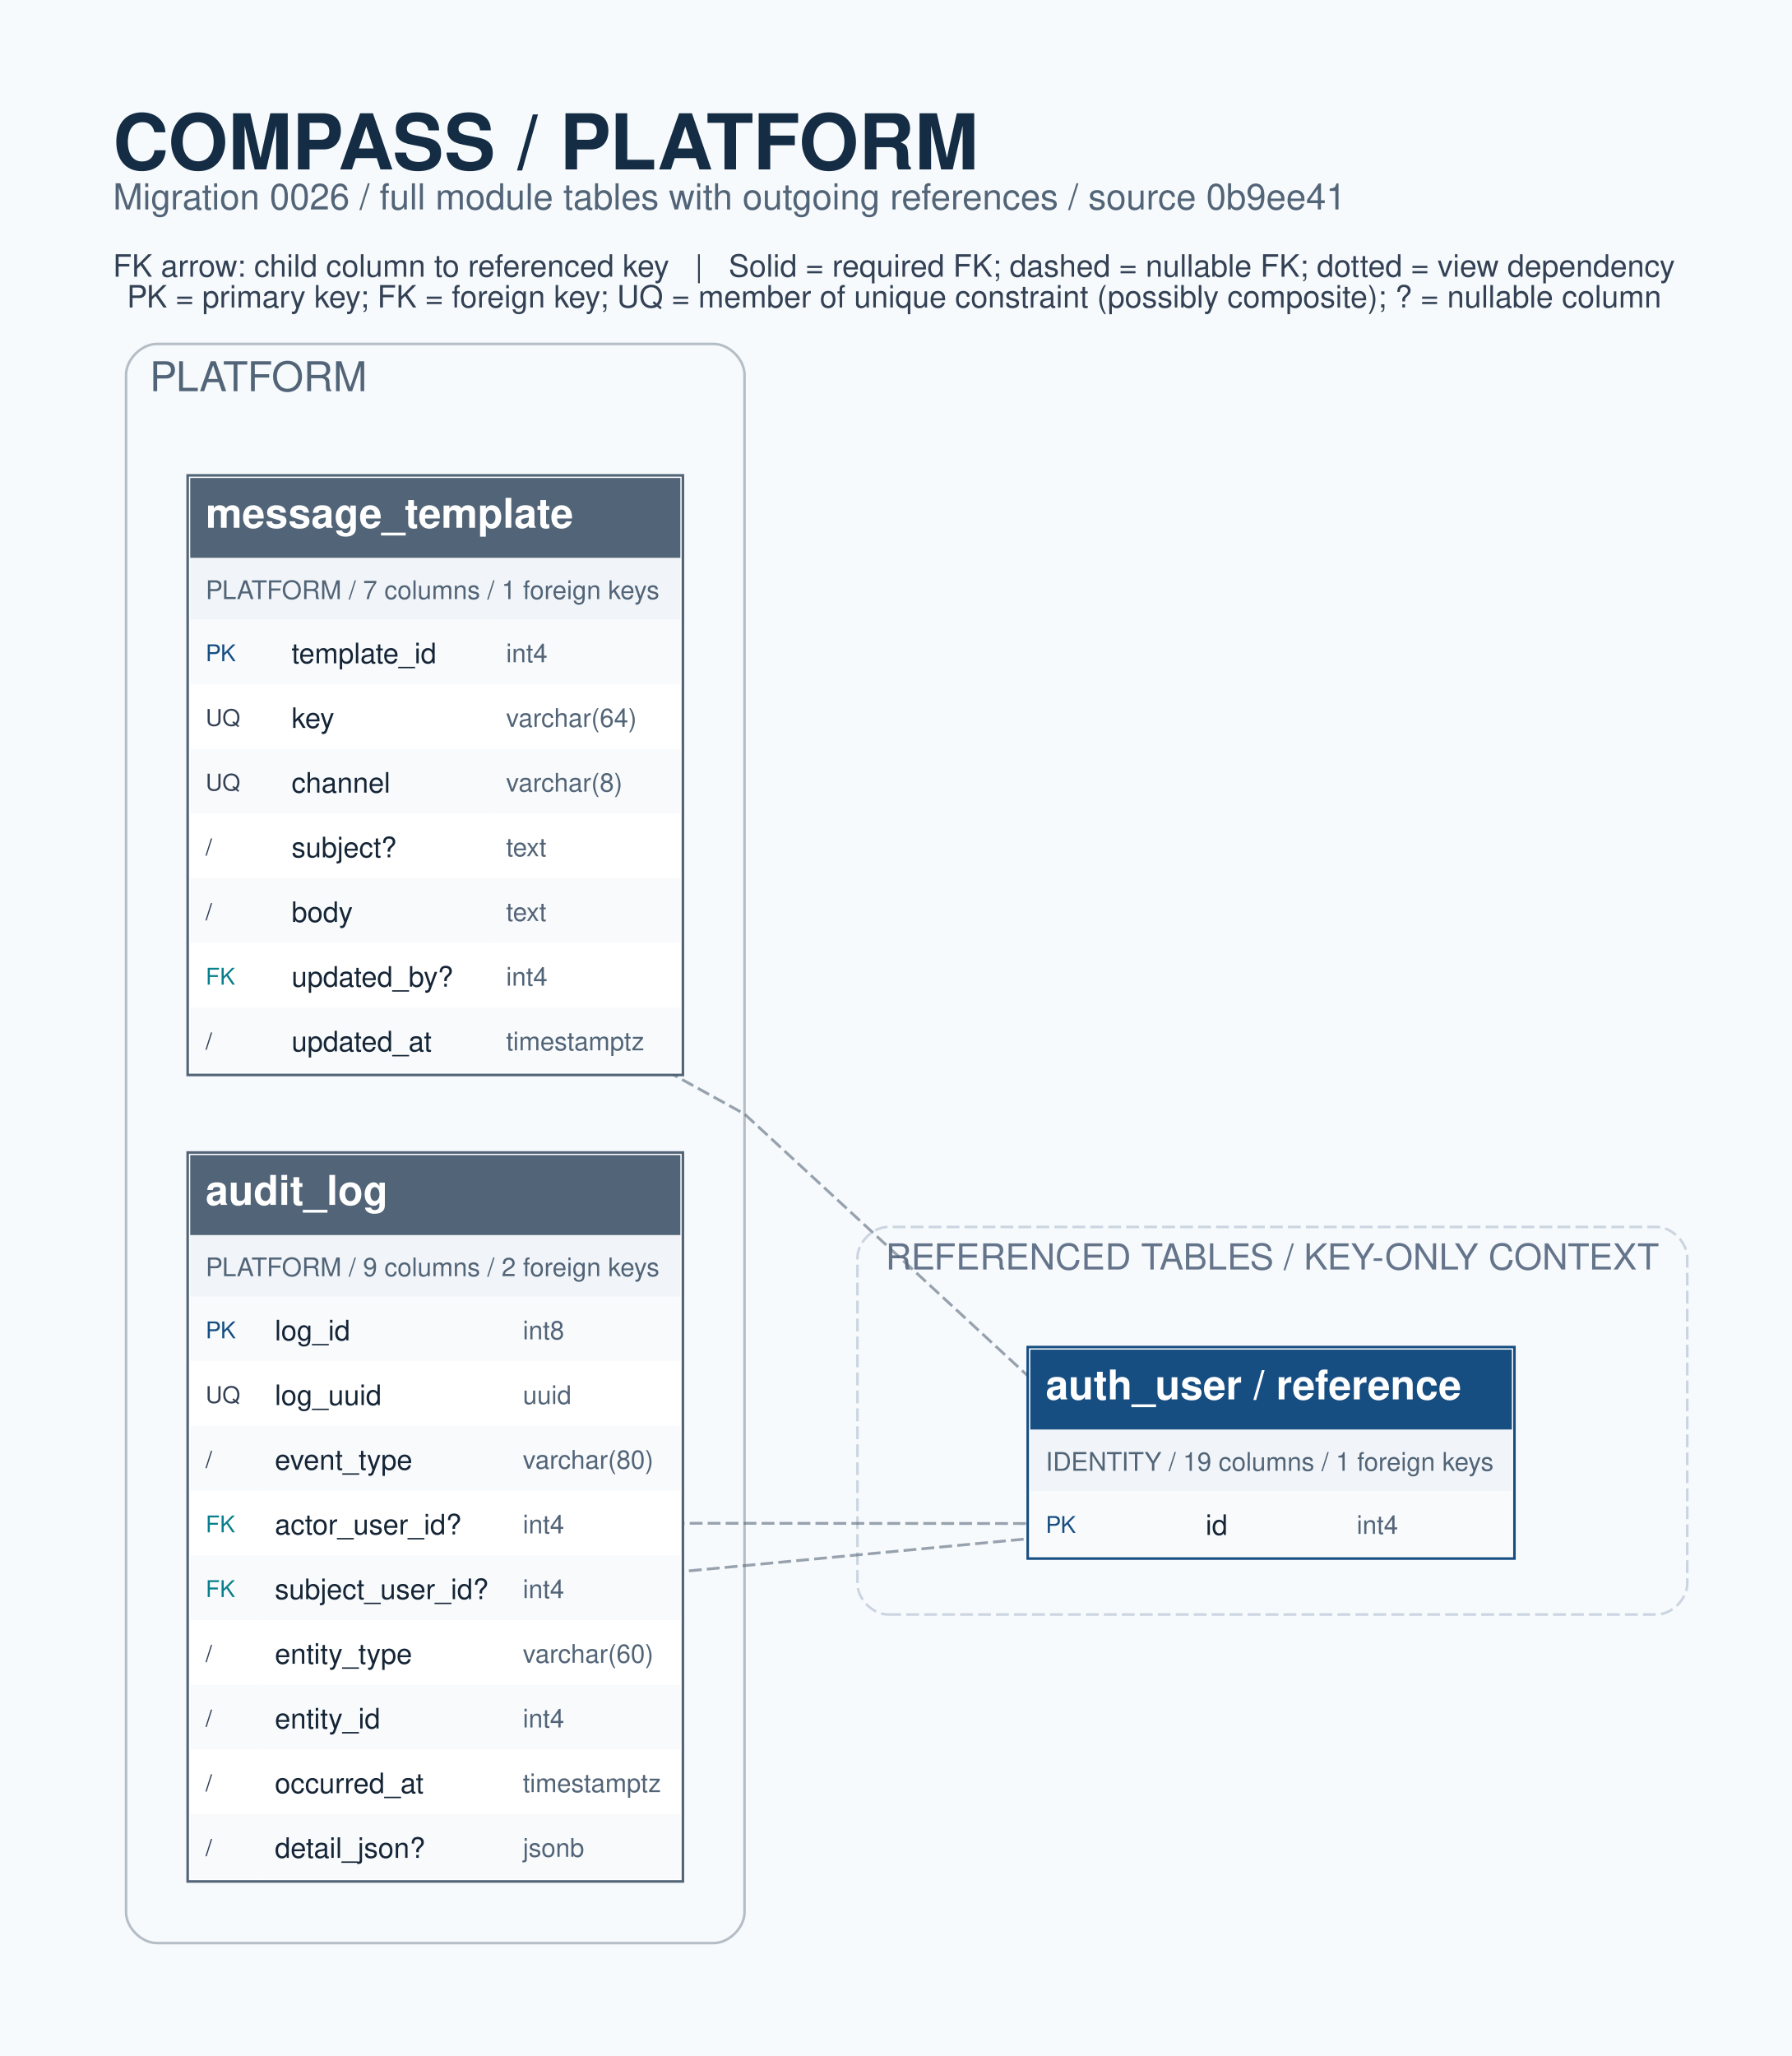
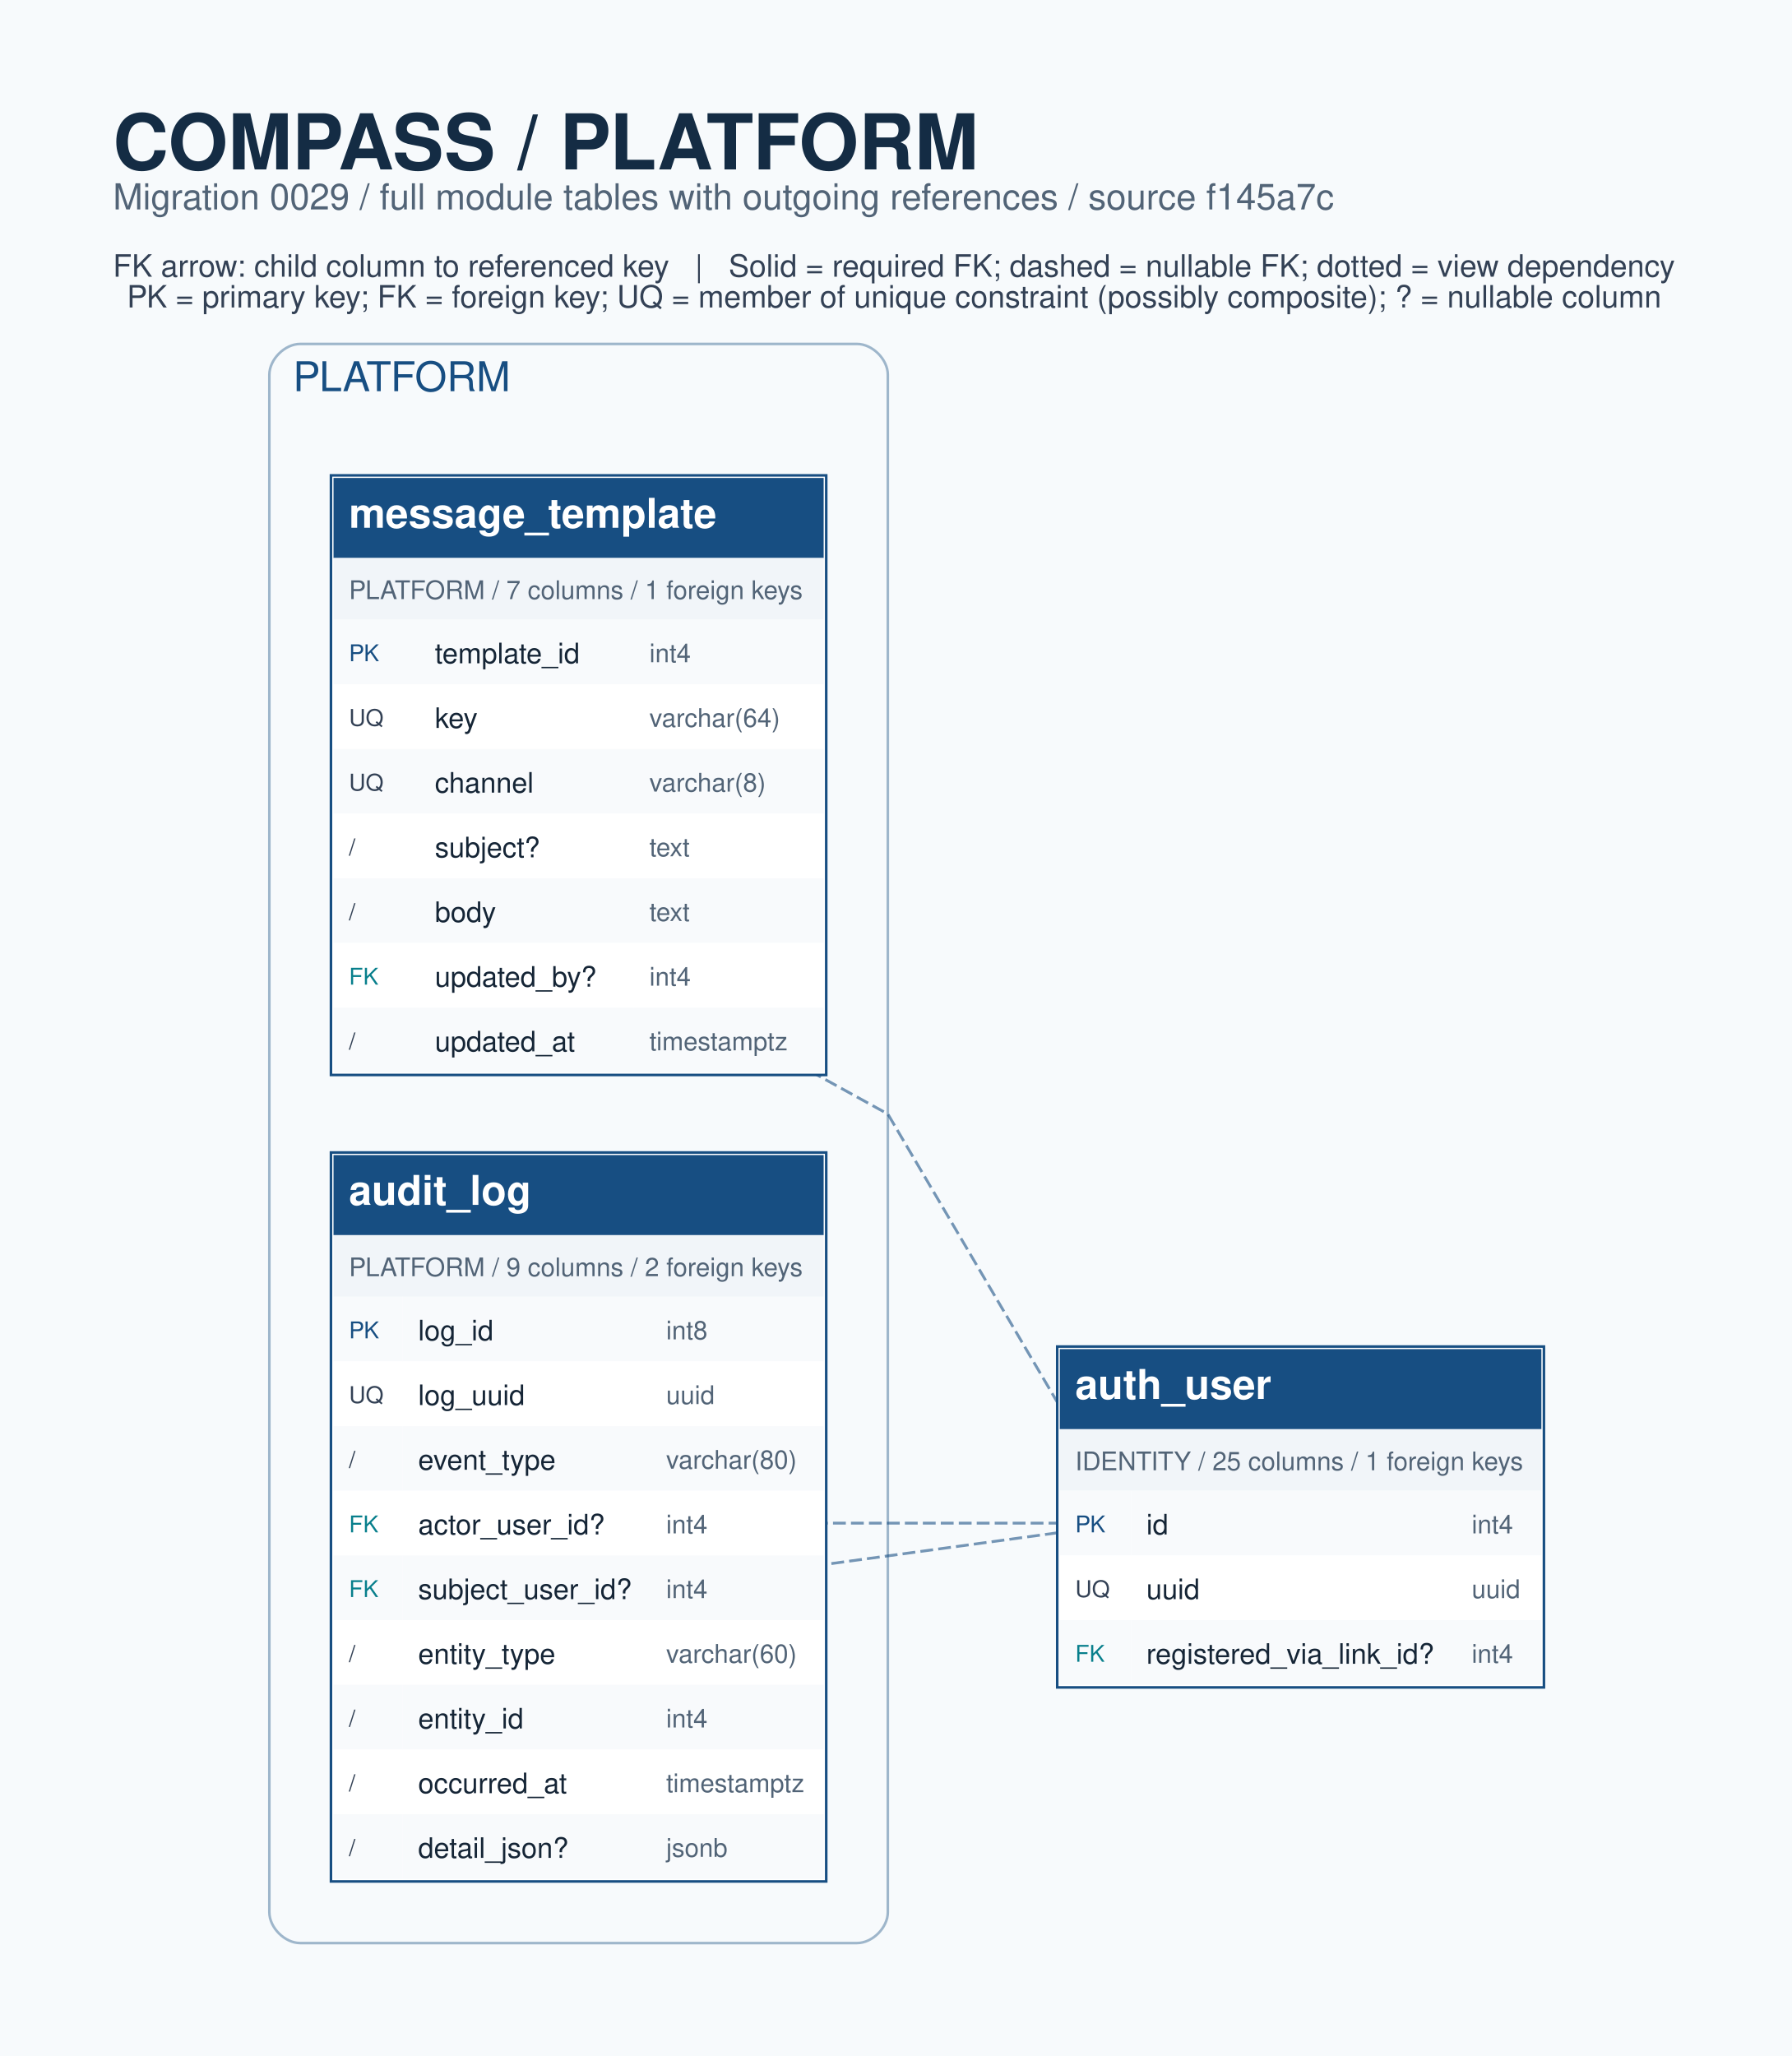
<svg xmlns="http://www.w3.org/2000/svg" xmlns:xlink="http://www.w3.org/1999/xlink" width="698pt" height="801pt" viewBox="0.00 0.00 698.00 801.00">
  <g id="graph0" class="graph" transform="scale(1 1) rotate(0) translate(36 765)">
    <polygon fill="#f7fafc" stroke="none" points="-36,36 -36,-765 662.45,-765 662.45,36 -36,36" />
    <text xml:space="preserve" text-anchor="start" x="8" y="-699" font-family="Helvetica,sans-Serif" font-weight="bold" font-size="30.00" fill="#142c44">COMPASS / PLATFORM</text>
-     <text xml:space="preserve" text-anchor="start" x="8" y="-683.4" font-family="Helvetica,sans-Serif" font-size="14.00" fill="#526477">Migration 0026 / full module tables with outgoing references / source 0b9ee41</text>
+     <text xml:space="preserve" text-anchor="start" x="8" y="-683.4" font-family="Helvetica,sans-Serif" font-size="14.00" fill="#526477">Migration 0029 / full module tables with outgoing references / source f145a7c</text>
    <text xml:space="preserve" text-anchor="start" x="8" y="-657.2" font-family="Helvetica,sans-Serif" font-size="12.00" fill="#334155">FK arrow: child column to referenced key   |   Solid = required FK; dashed = nullable FK; dotted = view dependency</text>
    <text xml:space="preserve" text-anchor="start" x="13.43" y="-645.2" font-family="Helvetica,sans-Serif" font-size="12.00" fill="#334155">PK = primary key; FK = foreign key; UQ = member of unique constraint (possibly composite); ? = nullable column</text>
    <g id="clust1" class="cluster">
-       <path fill="#f7fafc" stroke="#526477" stroke-opacity="0.396" d="M25.11,-8C25.11,-8 242.06,-8 242.06,-8 248.06,-8 254.06,-14 254.06,-20 254.06,-20 254.06,-619 254.06,-619 254.06,-625 248.06,-631 242.06,-631 242.06,-631 25.11,-631 25.11,-631 19.11,-631 13.11,-625 13.11,-619 13.11,-619 13.11,-20 13.11,-20 13.11,-14 19.11,-8 25.11,-8" />
-       <text xml:space="preserve" text-anchor="middle" x="64.67" y="-612.6" font-family="Helvetica,sans-Serif" font-size="16.00" fill="#526477">PLATFORM</text>
-     </g>
-     <g id="clust2" class="cluster">
-       <path fill="#f7fafc" stroke="#cbd5e1" stroke-dasharray="5,2" d="M310.06,-136C310.06,-136 609.34,-136 609.34,-136 615.34,-136 621.34,-142 621.34,-148 621.34,-148 621.34,-275 621.34,-275 621.34,-281 615.34,-287 609.34,-287 609.34,-287 310.06,-287 310.06,-287 304.06,-287 298.06,-281 298.06,-275 298.06,-275 298.06,-148 298.06,-148 298.06,-142 304.06,-136 310.06,-136" />
-       <text xml:space="preserve" text-anchor="middle" x="459.7" y="-270.4" font-family="Helvetica,sans-Serif" font-size="14.00" fill="#64748b">REFERENCED TABLES / KEY-ONLY CONTEXT</text>
+       <path fill="#f7fafc" stroke="#174e82" stroke-opacity="0.396" d="M80.94,-8C80.94,-8 297.89,-8 297.89,-8 303.89,-8 309.89,-14 309.89,-20 309.89,-20 309.89,-619 309.89,-619 309.89,-625 303.89,-631 297.89,-631 297.89,-631 80.94,-631 80.94,-631 74.94,-631 68.94,-625 68.94,-619 68.94,-619 68.94,-20 68.94,-20 68.94,-14 74.94,-8 80.94,-8" />
+       <text xml:space="preserve" text-anchor="middle" x="120.5" y="-612.6" font-family="Helvetica,sans-Serif" font-size="16.00" fill="#174e82">PLATFORM</text>
    </g>
    <g id="FK003" class="edge">
      <g id="a_FK003">
        <a xlink:title="FK003 / audit_log_actor_user_id_fkey / audit_log(actor_user_id) to auth_user(id) / FOREIGN KEY (actor_user_id) REFERENCES auth_user(id)">
-           <path fill="none" stroke="#526477" stroke-width="1.1" stroke-dasharray="5,2" stroke-opacity="0.584" d="M162.7,-171.6C162.7,-171.6 374.88,-171.44 418.81,-171.41" />
-           <polygon fill="#526477" fill-opacity="0.584" stroke="#526477" stroke-width="1.1" stroke-opacity="0.584" points="418.54,-173.68 425.04,-171.4 418.54,-169.13 418.54,-173.68" />
+           <path fill="none" stroke="#174e82" stroke-width="1.1" stroke-dasharray="5,2" stroke-opacity="0.584" d="M218.53,-171.6C218.53,-171.6 360.24,-171.6 395.67,-171.6" />
+           <polygon fill="#174e82" fill-opacity="0.584" stroke="#174e82" stroke-width="1.1" stroke-opacity="0.584" points="395.46,-173.88 401.96,-171.6 395.46,-169.33 395.46,-173.88" />
        </a>
      </g>
    </g>
    <g id="FK004" class="edge">
      <g id="a_FK004">
        <a xlink:title="FK004 / audit_log_subject_user_id_fkey / audit_log(subject_user_id) to auth_user(id) / FOREIGN KEY (subject_user_id) REFERENCES auth_user(id)">
-           <path fill="none" stroke="#526477" stroke-width="1.1" stroke-dasharray="5,2" stroke-opacity="0.584" d="M162.7,-146.4C162.7,-146.4 374.88,-166.49 418.81,-170.65" />
-           <polygon fill="#526477" fill-opacity="0.584" stroke="#526477" stroke-width="1.1" stroke-opacity="0.584" points="418.36,-172.9 425.05,-171.24 418.79,-168.37 418.36,-172.9" />
+           <path fill="none" stroke="#174e82" stroke-width="1.1" stroke-dasharray="5,2" stroke-opacity="0.584" d="M218.53,-146.4C218.53,-146.4 360.24,-165.69 395.67,-170.52" />
+           <polygon fill="#174e82" fill-opacity="0.584" stroke="#174e82" stroke-width="1.1" stroke-opacity="0.584" points="395.23,-172.75 401.98,-171.38 395.84,-168.24 395.23,-172.75" />
        </a>
      </g>
    </g>
-     <g id="FK039" class="edge">
-       <g id="a_FK039">
-         <a xlink:title="FK039 / message_template_updated_by_fkey / message_template(updated_by) to auth_user(id) / FOREIGN KEY (updated_by) REFERENCES auth_user(id)">
-           <path fill="none" stroke="#526477" stroke-width="1.1" stroke-dasharray="5,2" stroke-opacity="0.584" d="M156.18,-385C156.18,-385 254.06,-331 254.06,-331 254.06,-331 391.01,-204.4 420.96,-176.71" />
-           <polygon fill="#526477" fill-opacity="0.584" stroke="#526477" stroke-width="1.1" stroke-opacity="0.584" points="422.26,-178.61 425.48,-172.53 419.17,-175.27 422.26,-178.61" />
+     <g id="FK040" class="edge">
+       <g id="a_FK040">
+         <a xlink:title="FK040 / message_template_updated_by_fkey / message_template(updated_by) to auth_user(id) / FOREIGN KEY (updated_by) REFERENCES auth_user(id)">
+           <path fill="none" stroke="#174e82" stroke-width="1.1" stroke-dasharray="5,2" stroke-opacity="0.584" d="M212.01,-385C212.01,-385 309.89,-331 309.89,-331 309.89,-331 381.66,-208.96 399.6,-178.45" />
+           <polygon fill="#174e82" fill-opacity="0.584" stroke="#174e82" stroke-width="1.1" stroke-opacity="0.584" points="401.45,-179.79 402.78,-173.04 397.53,-177.49 401.45,-179.79" />
        </a>
      </g>
    </g>
    <g id="table_audit_log" class="node">
      <g id="a_table_audit_log">
        <a xlink:href="../table_reference.md#audit-log" xlink:title="audit_log">
-           <polygon fill="#ffffff" stroke="none" points="37.11,-32 37.11,-316 230.06,-316 230.06,-32 37.11,-32" />
-           <polygon fill="none" stroke="#526477" points="37.11,-32 37.11,-316 230.06,-316 230.06,-32 37.11,-32" />
-           <polygon fill="#526477" stroke="none" points="38.11,-283.8 38.11,-315 229.06,-315 229.06,-283.8 38.11,-283.8" />
-           <text xml:space="preserve" text-anchor="start" x="44.11" y="-295.6" font-family="Helvetica,sans-Serif" font-weight="bold" font-size="16.00" fill="white">audit_log</text>
-           <polygon fill="#f1f5f9" stroke="none" points="38.11,-259.8 38.11,-283.8 229.06,-283.8 229.06,-259.8 38.11,-259.8" />
-           <text xml:space="preserve" text-anchor="start" x="44.11" y="-267.8" font-family="Helvetica,sans-Serif" font-size="10.00" fill="#526477">PLATFORM / 9 columns / 2 foreign keys</text>
-           <polygon fill="#f8fafc" stroke="none" points="38.11,-234.6 38.11,-259.8 65.07,-259.8 65.07,-234.6 38.11,-234.6" />
-           <text xml:space="preserve" text-anchor="start" x="44.11" y="-243.6" font-family="Helvetica,sans-Serif" font-size="9.00" fill="#174e82">PK</text>
-           <polygon fill="#f8fafc" stroke="none" points="65.07,-234.6 65.07,-259.8 161.7,-259.8 161.7,-234.6 65.07,-234.6" />
-           <text xml:space="preserve" text-anchor="start" x="71.07" y="-242.8" font-family="Helvetica,sans-Serif" font-size="11.00" fill="#152536">log_id</text>
-           <polygon fill="#f8fafc" stroke="none" points="161.7,-234.6 161.7,-259.8 229.06,-259.8 229.06,-234.6 161.7,-234.6" />
-           <text xml:space="preserve" text-anchor="start" x="167.7" y="-243.2" font-family="Helvetica,sans-Serif" font-size="10.00" fill="#526477">int8</text>
-           <polygon fill="#ffffff" stroke="none" points="38.11,-209.4 38.11,-234.6 65.07,-234.6 65.07,-209.4 38.11,-209.4" />
-           <text xml:space="preserve" text-anchor="start" x="44.11" y="-218.4" font-family="Helvetica,sans-Serif" font-size="9.00" fill="#334155">UQ</text>
-           <polygon fill="#ffffff" stroke="none" points="65.07,-209.4 65.07,-234.6 161.7,-234.6 161.7,-209.4 65.07,-209.4" />
-           <text xml:space="preserve" text-anchor="start" x="71.07" y="-217.6" font-family="Helvetica,sans-Serif" font-size="11.00" fill="#152536">log_uuid</text>
-           <polygon fill="#ffffff" stroke="none" points="161.7,-209.4 161.7,-234.6 229.06,-234.6 229.06,-209.4 161.7,-209.4" />
-           <text xml:space="preserve" text-anchor="start" x="167.7" y="-218" font-family="Helvetica,sans-Serif" font-size="10.00" fill="#526477">uuid</text>
-           <polygon fill="#f8fafc" stroke="none" points="38.11,-184.2 38.11,-209.4 65.07,-209.4 65.07,-184.2 38.11,-184.2" />
-           <text xml:space="preserve" text-anchor="start" x="44.11" y="-193.2" font-family="Helvetica,sans-Serif" font-size="9.00" fill="#334155">/</text>
-           <polygon fill="#f8fafc" stroke="none" points="65.07,-184.2 65.07,-209.4 161.7,-209.4 161.7,-184.2 65.07,-184.2" />
-           <text xml:space="preserve" text-anchor="start" x="71.07" y="-192.4" font-family="Helvetica,sans-Serif" font-size="11.00" fill="#152536">event_type</text>
-           <polygon fill="#f8fafc" stroke="none" points="161.7,-184.2 161.7,-209.4 229.06,-209.4 229.06,-184.2 161.7,-184.2" />
-           <text xml:space="preserve" text-anchor="start" x="167.7" y="-192.8" font-family="Helvetica,sans-Serif" font-size="10.00" fill="#526477">varchar(80)</text>
-           <polygon fill="#ffffff" stroke="none" points="38.11,-159 38.11,-184.2 65.07,-184.2 65.07,-159 38.11,-159" />
-           <text xml:space="preserve" text-anchor="start" x="44.11" y="-168" font-family="Helvetica,sans-Serif" font-size="9.00" fill="#087f8c">FK</text>
-           <polygon fill="#ffffff" stroke="none" points="65.07,-159 65.07,-184.2 161.7,-184.2 161.7,-159 65.07,-159" />
-           <text xml:space="preserve" text-anchor="start" x="71.07" y="-167.2" font-family="Helvetica,sans-Serif" font-size="11.00" fill="#152536">actor_user_id?</text>
-           <polygon fill="#ffffff" stroke="none" points="161.7,-159 161.7,-184.2 229.06,-184.2 229.06,-159 161.7,-159" />
-           <text xml:space="preserve" text-anchor="start" x="167.7" y="-167.6" font-family="Helvetica,sans-Serif" font-size="10.00" fill="#526477">int4</text>
-           <polygon fill="#f8fafc" stroke="none" points="38.11,-133.8 38.11,-159 65.07,-159 65.07,-133.8 38.11,-133.8" />
-           <text xml:space="preserve" text-anchor="start" x="44.11" y="-142.8" font-family="Helvetica,sans-Serif" font-size="9.00" fill="#087f8c">FK</text>
-           <polygon fill="#f8fafc" stroke="none" points="65.07,-133.8 65.07,-159 161.7,-159 161.7,-133.8 65.07,-133.8" />
-           <text xml:space="preserve" text-anchor="start" x="71.07" y="-142" font-family="Helvetica,sans-Serif" font-size="11.00" fill="#152536">subject_user_id?</text>
-           <polygon fill="#f8fafc" stroke="none" points="161.7,-133.8 161.7,-159 229.06,-159 229.06,-133.8 161.7,-133.8" />
-           <text xml:space="preserve" text-anchor="start" x="167.7" y="-142.4" font-family="Helvetica,sans-Serif" font-size="10.00" fill="#526477">int4</text>
-           <polygon fill="#ffffff" stroke="none" points="38.11,-108.6 38.11,-133.8 65.07,-133.8 65.07,-108.6 38.11,-108.6" />
-           <text xml:space="preserve" text-anchor="start" x="44.11" y="-117.6" font-family="Helvetica,sans-Serif" font-size="9.00" fill="#334155">/</text>
-           <polygon fill="#ffffff" stroke="none" points="65.07,-108.6 65.07,-133.8 161.7,-133.8 161.7,-108.6 65.07,-108.6" />
-           <text xml:space="preserve" text-anchor="start" x="71.07" y="-116.8" font-family="Helvetica,sans-Serif" font-size="11.00" fill="#152536">entity_type</text>
-           <polygon fill="#ffffff" stroke="none" points="161.7,-108.6 161.7,-133.8 229.06,-133.8 229.06,-108.6 161.7,-108.6" />
-           <text xml:space="preserve" text-anchor="start" x="167.7" y="-117.2" font-family="Helvetica,sans-Serif" font-size="10.00" fill="#526477">varchar(60)</text>
-           <polygon fill="#f8fafc" stroke="none" points="38.11,-83.4 38.11,-108.6 65.07,-108.6 65.07,-83.4 38.11,-83.4" />
-           <text xml:space="preserve" text-anchor="start" x="44.11" y="-92.4" font-family="Helvetica,sans-Serif" font-size="9.00" fill="#334155">/</text>
-           <polygon fill="#f8fafc" stroke="none" points="65.07,-83.4 65.07,-108.6 161.7,-108.6 161.7,-83.4 65.07,-83.4" />
-           <text xml:space="preserve" text-anchor="start" x="71.07" y="-91.6" font-family="Helvetica,sans-Serif" font-size="11.00" fill="#152536">entity_id</text>
-           <polygon fill="#f8fafc" stroke="none" points="161.7,-83.4 161.7,-108.6 229.06,-108.6 229.06,-83.4 161.7,-83.4" />
-           <text xml:space="preserve" text-anchor="start" x="167.7" y="-92" font-family="Helvetica,sans-Serif" font-size="10.00" fill="#526477">int4</text>
-           <polygon fill="#ffffff" stroke="none" points="38.11,-58.2 38.11,-83.4 65.07,-83.4 65.07,-58.2 38.11,-58.2" />
-           <text xml:space="preserve" text-anchor="start" x="44.11" y="-67.2" font-family="Helvetica,sans-Serif" font-size="9.00" fill="#334155">/</text>
-           <polygon fill="#ffffff" stroke="none" points="65.07,-58.2 65.07,-83.4 161.7,-83.4 161.7,-58.2 65.07,-58.2" />
-           <text xml:space="preserve" text-anchor="start" x="71.07" y="-66.4" font-family="Helvetica,sans-Serif" font-size="11.00" fill="#152536">occurred_at</text>
-           <polygon fill="#ffffff" stroke="none" points="161.7,-58.2 161.7,-83.4 229.06,-83.4 229.06,-58.2 161.7,-58.2" />
-           <text xml:space="preserve" text-anchor="start" x="167.7" y="-66.8" font-family="Helvetica,sans-Serif" font-size="10.00" fill="#526477">timestamptz</text>
-           <polygon fill="#f8fafc" stroke="none" points="38.11,-33 38.11,-58.2 65.07,-58.2 65.07,-33 38.11,-33" />
-           <text xml:space="preserve" text-anchor="start" x="44.11" y="-42" font-family="Helvetica,sans-Serif" font-size="9.00" fill="#334155">/</text>
-           <polygon fill="#f8fafc" stroke="none" points="65.07,-33 65.07,-58.2 161.7,-58.2 161.7,-33 65.07,-33" />
-           <text xml:space="preserve" text-anchor="start" x="71.07" y="-41.2" font-family="Helvetica,sans-Serif" font-size="11.00" fill="#152536">detail_json?</text>
-           <polygon fill="#f8fafc" stroke="none" points="161.7,-33 161.7,-58.2 229.06,-58.2 229.06,-33 161.7,-33" />
-           <text xml:space="preserve" text-anchor="start" x="167.7" y="-41.6" font-family="Helvetica,sans-Serif" font-size="10.00" fill="#526477">jsonb</text>
+           <polygon fill="#ffffff" stroke="none" points="92.94,-32 92.94,-316 285.89,-316 285.89,-32 92.94,-32" />
+           <polygon fill="none" stroke="#174e82" points="92.94,-32 92.94,-316 285.89,-316 285.89,-32 92.94,-32" />
+           <polygon fill="#174e82" stroke="none" points="93.94,-283.8 93.94,-315 284.89,-315 284.89,-283.8 93.94,-283.8" />
+           <text xml:space="preserve" text-anchor="start" x="99.94" y="-295.6" font-family="Helvetica,sans-Serif" font-weight="bold" font-size="16.00" fill="white">audit_log</text>
+           <polygon fill="#f1f5f9" stroke="none" points="93.94,-259.8 93.94,-283.8 284.89,-283.8 284.89,-259.8 93.94,-259.8" />
+           <text xml:space="preserve" text-anchor="start" x="99.94" y="-267.8" font-family="Helvetica,sans-Serif" font-size="10.00" fill="#526477">PLATFORM / 9 columns / 2 foreign keys</text>
+           <polygon fill="#f8fafc" stroke="none" points="93.94,-234.6 93.94,-259.8 120.9,-259.8 120.9,-234.6 93.94,-234.6" />
+           <text xml:space="preserve" text-anchor="start" x="99.94" y="-243.6" font-family="Helvetica,sans-Serif" font-size="9.00" fill="#174e82">PK</text>
+           <polygon fill="#f8fafc" stroke="none" points="120.9,-234.6 120.9,-259.8 217.53,-259.8 217.53,-234.6 120.9,-234.6" />
+           <text xml:space="preserve" text-anchor="start" x="126.9" y="-242.8" font-family="Helvetica,sans-Serif" font-size="11.00" fill="#152536">log_id</text>
+           <polygon fill="#f8fafc" stroke="none" points="217.53,-234.6 217.53,-259.8 284.89,-259.8 284.89,-234.6 217.53,-234.6" />
+           <text xml:space="preserve" text-anchor="start" x="223.53" y="-243.2" font-family="Helvetica,sans-Serif" font-size="10.00" fill="#526477">int8</text>
+           <polygon fill="#ffffff" stroke="none" points="93.94,-209.4 93.94,-234.6 120.9,-234.6 120.9,-209.4 93.94,-209.4" />
+           <text xml:space="preserve" text-anchor="start" x="99.94" y="-218.4" font-family="Helvetica,sans-Serif" font-size="9.00" fill="#334155">UQ</text>
+           <polygon fill="#ffffff" stroke="none" points="120.9,-209.4 120.9,-234.6 217.53,-234.6 217.53,-209.4 120.9,-209.4" />
+           <text xml:space="preserve" text-anchor="start" x="126.9" y="-217.6" font-family="Helvetica,sans-Serif" font-size="11.00" fill="#152536">log_uuid</text>
+           <polygon fill="#ffffff" stroke="none" points="217.53,-209.4 217.53,-234.6 284.89,-234.6 284.89,-209.4 217.53,-209.4" />
+           <text xml:space="preserve" text-anchor="start" x="223.53" y="-218" font-family="Helvetica,sans-Serif" font-size="10.00" fill="#526477">uuid</text>
+           <polygon fill="#f8fafc" stroke="none" points="93.94,-184.2 93.94,-209.4 120.9,-209.4 120.9,-184.2 93.94,-184.2" />
+           <text xml:space="preserve" text-anchor="start" x="99.94" y="-193.2" font-family="Helvetica,sans-Serif" font-size="9.00" fill="#334155">/</text>
+           <polygon fill="#f8fafc" stroke="none" points="120.9,-184.2 120.9,-209.4 217.53,-209.4 217.53,-184.2 120.9,-184.2" />
+           <text xml:space="preserve" text-anchor="start" x="126.9" y="-192.4" font-family="Helvetica,sans-Serif" font-size="11.00" fill="#152536">event_type</text>
+           <polygon fill="#f8fafc" stroke="none" points="217.53,-184.2 217.53,-209.4 284.89,-209.4 284.89,-184.2 217.53,-184.2" />
+           <text xml:space="preserve" text-anchor="start" x="223.53" y="-192.8" font-family="Helvetica,sans-Serif" font-size="10.00" fill="#526477">varchar(80)</text>
+           <polygon fill="#ffffff" stroke="none" points="93.94,-159 93.94,-184.2 120.9,-184.2 120.9,-159 93.94,-159" />
+           <text xml:space="preserve" text-anchor="start" x="99.94" y="-168" font-family="Helvetica,sans-Serif" font-size="9.00" fill="#087f8c">FK</text>
+           <polygon fill="#ffffff" stroke="none" points="120.9,-159 120.9,-184.2 217.53,-184.2 217.53,-159 120.9,-159" />
+           <text xml:space="preserve" text-anchor="start" x="126.9" y="-167.2" font-family="Helvetica,sans-Serif" font-size="11.00" fill="#152536">actor_user_id?</text>
+           <polygon fill="#ffffff" stroke="none" points="217.53,-159 217.53,-184.2 284.89,-184.2 284.89,-159 217.53,-159" />
+           <text xml:space="preserve" text-anchor="start" x="223.53" y="-167.6" font-family="Helvetica,sans-Serif" font-size="10.00" fill="#526477">int4</text>
+           <polygon fill="#f8fafc" stroke="none" points="93.94,-133.8 93.94,-159 120.9,-159 120.9,-133.8 93.94,-133.8" />
+           <text xml:space="preserve" text-anchor="start" x="99.94" y="-142.8" font-family="Helvetica,sans-Serif" font-size="9.00" fill="#087f8c">FK</text>
+           <polygon fill="#f8fafc" stroke="none" points="120.9,-133.8 120.9,-159 217.53,-159 217.53,-133.8 120.9,-133.8" />
+           <text xml:space="preserve" text-anchor="start" x="126.9" y="-142" font-family="Helvetica,sans-Serif" font-size="11.00" fill="#152536">subject_user_id?</text>
+           <polygon fill="#f8fafc" stroke="none" points="217.53,-133.8 217.53,-159 284.89,-159 284.89,-133.8 217.53,-133.8" />
+           <text xml:space="preserve" text-anchor="start" x="223.53" y="-142.4" font-family="Helvetica,sans-Serif" font-size="10.00" fill="#526477">int4</text>
+           <polygon fill="#ffffff" stroke="none" points="93.94,-108.6 93.94,-133.8 120.9,-133.8 120.9,-108.6 93.94,-108.6" />
+           <text xml:space="preserve" text-anchor="start" x="99.94" y="-117.6" font-family="Helvetica,sans-Serif" font-size="9.00" fill="#334155">/</text>
+           <polygon fill="#ffffff" stroke="none" points="120.9,-108.6 120.9,-133.8 217.53,-133.8 217.53,-108.6 120.9,-108.6" />
+           <text xml:space="preserve" text-anchor="start" x="126.9" y="-116.8" font-family="Helvetica,sans-Serif" font-size="11.00" fill="#152536">entity_type</text>
+           <polygon fill="#ffffff" stroke="none" points="217.53,-108.6 217.53,-133.8 284.89,-133.8 284.89,-108.6 217.53,-108.6" />
+           <text xml:space="preserve" text-anchor="start" x="223.53" y="-117.2" font-family="Helvetica,sans-Serif" font-size="10.00" fill="#526477">varchar(60)</text>
+           <polygon fill="#f8fafc" stroke="none" points="93.94,-83.4 93.94,-108.6 120.9,-108.6 120.9,-83.4 93.94,-83.4" />
+           <text xml:space="preserve" text-anchor="start" x="99.94" y="-92.4" font-family="Helvetica,sans-Serif" font-size="9.00" fill="#334155">/</text>
+           <polygon fill="#f8fafc" stroke="none" points="120.9,-83.4 120.9,-108.6 217.53,-108.6 217.53,-83.4 120.9,-83.4" />
+           <text xml:space="preserve" text-anchor="start" x="126.9" y="-91.6" font-family="Helvetica,sans-Serif" font-size="11.00" fill="#152536">entity_id</text>
+           <polygon fill="#f8fafc" stroke="none" points="217.53,-83.4 217.53,-108.6 284.89,-108.6 284.89,-83.4 217.53,-83.4" />
+           <text xml:space="preserve" text-anchor="start" x="223.53" y="-92" font-family="Helvetica,sans-Serif" font-size="10.00" fill="#526477">int4</text>
+           <polygon fill="#ffffff" stroke="none" points="93.94,-58.2 93.94,-83.4 120.9,-83.4 120.9,-58.2 93.94,-58.2" />
+           <text xml:space="preserve" text-anchor="start" x="99.94" y="-67.2" font-family="Helvetica,sans-Serif" font-size="9.00" fill="#334155">/</text>
+           <polygon fill="#ffffff" stroke="none" points="120.9,-58.2 120.9,-83.4 217.53,-83.4 217.53,-58.2 120.9,-58.2" />
+           <text xml:space="preserve" text-anchor="start" x="126.9" y="-66.4" font-family="Helvetica,sans-Serif" font-size="11.00" fill="#152536">occurred_at</text>
+           <polygon fill="#ffffff" stroke="none" points="217.53,-58.2 217.53,-83.4 284.89,-83.4 284.89,-58.2 217.53,-58.2" />
+           <text xml:space="preserve" text-anchor="start" x="223.53" y="-66.8" font-family="Helvetica,sans-Serif" font-size="10.00" fill="#526477">timestamptz</text>
+           <polygon fill="#f8fafc" stroke="none" points="93.94,-33 93.94,-58.2 120.9,-58.2 120.9,-33 93.94,-33" />
+           <text xml:space="preserve" text-anchor="start" x="99.94" y="-42" font-family="Helvetica,sans-Serif" font-size="9.00" fill="#334155">/</text>
+           <polygon fill="#f8fafc" stroke="none" points="120.9,-33 120.9,-58.2 217.53,-58.2 217.53,-33 120.9,-33" />
+           <text xml:space="preserve" text-anchor="start" x="126.9" y="-41.2" font-family="Helvetica,sans-Serif" font-size="11.00" fill="#152536">detail_json?</text>
+           <polygon fill="#f8fafc" stroke="none" points="217.53,-33 217.53,-58.2 284.89,-58.2 284.89,-33 217.53,-33" />
+           <text xml:space="preserve" text-anchor="start" x="223.53" y="-41.6" font-family="Helvetica,sans-Serif" font-size="10.00" fill="#526477">jsonb</text>
        </a>
      </g>
    </g>
    <g id="table_message_template" class="node">
      <g id="a_table_message_template">
        <a xlink:href="../table_reference.md#message-template" xlink:title="message_template">
-           <polygon fill="#ffffff" stroke="none" points="37.11,-346.2 37.11,-579.8 230.06,-579.8 230.06,-346.2 37.11,-346.2" />
-           <polygon fill="none" stroke="#526477" points="37.11,-346.2 37.11,-579.8 230.06,-579.8 230.06,-346.2 37.11,-346.2" />
-           <polygon fill="#526477" stroke="none" points="38.11,-547.6 38.11,-578.8 229.06,-578.8 229.06,-547.6 38.11,-547.6" />
-           <text xml:space="preserve" text-anchor="start" x="44.11" y="-559.4" font-family="Helvetica,sans-Serif" font-weight="bold" font-size="16.00" fill="white">message_template</text>
-           <polygon fill="#f1f5f9" stroke="none" points="38.11,-523.6 38.11,-547.6 229.06,-547.6 229.06,-523.6 38.11,-523.6" />
-           <text xml:space="preserve" text-anchor="start" x="44.11" y="-531.6" font-family="Helvetica,sans-Serif" font-size="10.00" fill="#526477">PLATFORM / 7 columns / 1 foreign keys</text>
-           <polygon fill="#f8fafc" stroke="none" points="38.11,-498.4 38.11,-523.6 71.59,-523.6 71.59,-498.4 38.11,-498.4" />
-           <text xml:space="preserve" text-anchor="start" x="44.11" y="-507.4" font-family="Helvetica,sans-Serif" font-size="9.00" fill="#174e82">PK</text>
-           <polygon fill="#f8fafc" stroke="none" points="71.59,-498.4 71.59,-523.6 155.18,-523.6 155.18,-498.4 71.59,-498.4" />
-           <text xml:space="preserve" text-anchor="start" x="77.59" y="-506.6" font-family="Helvetica,sans-Serif" font-size="11.00" fill="#152536">template_id</text>
-           <polygon fill="#f8fafc" stroke="none" points="155.18,-498.4 155.18,-523.6 229.06,-523.6 229.06,-498.4 155.18,-498.4" />
-           <text xml:space="preserve" text-anchor="start" x="161.18" y="-507" font-family="Helvetica,sans-Serif" font-size="10.00" fill="#526477">int4</text>
-           <polygon fill="#ffffff" stroke="none" points="38.11,-473.2 38.11,-498.4 71.59,-498.4 71.59,-473.2 38.11,-473.2" />
-           <text xml:space="preserve" text-anchor="start" x="44.11" y="-482.2" font-family="Helvetica,sans-Serif" font-size="9.00" fill="#334155">UQ</text>
-           <polygon fill="#ffffff" stroke="none" points="71.59,-473.2 71.59,-498.4 155.18,-498.4 155.18,-473.2 71.59,-473.2" />
-           <text xml:space="preserve" text-anchor="start" x="77.59" y="-481.4" font-family="Helvetica,sans-Serif" font-size="11.00" fill="#152536">key</text>
-           <polygon fill="#ffffff" stroke="none" points="155.18,-473.2 155.18,-498.4 229.06,-498.4 229.06,-473.2 155.18,-473.2" />
-           <text xml:space="preserve" text-anchor="start" x="161.18" y="-481.8" font-family="Helvetica,sans-Serif" font-size="10.00" fill="#526477">varchar(64)</text>
-           <polygon fill="#f8fafc" stroke="none" points="38.11,-448 38.11,-473.2 71.59,-473.2 71.59,-448 38.11,-448" />
-           <text xml:space="preserve" text-anchor="start" x="44.11" y="-457" font-family="Helvetica,sans-Serif" font-size="9.00" fill="#334155">UQ</text>
-           <polygon fill="#f8fafc" stroke="none" points="71.59,-448 71.59,-473.2 155.18,-473.2 155.18,-448 71.59,-448" />
-           <text xml:space="preserve" text-anchor="start" x="77.59" y="-456.2" font-family="Helvetica,sans-Serif" font-size="11.00" fill="#152536">channel</text>
-           <polygon fill="#f8fafc" stroke="none" points="155.18,-448 155.18,-473.2 229.06,-473.2 229.06,-448 155.18,-448" />
-           <text xml:space="preserve" text-anchor="start" x="161.18" y="-456.6" font-family="Helvetica,sans-Serif" font-size="10.00" fill="#526477">varchar(8)</text>
-           <polygon fill="#ffffff" stroke="none" points="38.11,-422.8 38.11,-448 71.59,-448 71.59,-422.8 38.11,-422.8" />
-           <text xml:space="preserve" text-anchor="start" x="44.11" y="-431.8" font-family="Helvetica,sans-Serif" font-size="9.00" fill="#334155">/</text>
-           <polygon fill="#ffffff" stroke="none" points="71.59,-422.8 71.59,-448 155.18,-448 155.18,-422.8 71.59,-422.8" />
-           <text xml:space="preserve" text-anchor="start" x="77.59" y="-431" font-family="Helvetica,sans-Serif" font-size="11.00" fill="#152536">subject?</text>
-           <polygon fill="#ffffff" stroke="none" points="155.18,-422.8 155.18,-448 229.06,-448 229.06,-422.8 155.18,-422.8" />
-           <text xml:space="preserve" text-anchor="start" x="161.18" y="-431.4" font-family="Helvetica,sans-Serif" font-size="10.00" fill="#526477">text</text>
-           <polygon fill="#f8fafc" stroke="none" points="38.11,-397.6 38.11,-422.8 71.59,-422.8 71.59,-397.6 38.11,-397.6" />
-           <text xml:space="preserve" text-anchor="start" x="44.11" y="-406.6" font-family="Helvetica,sans-Serif" font-size="9.00" fill="#334155">/</text>
-           <polygon fill="#f8fafc" stroke="none" points="71.59,-397.6 71.59,-422.8 155.18,-422.8 155.18,-397.6 71.59,-397.6" />
-           <text xml:space="preserve" text-anchor="start" x="77.59" y="-405.8" font-family="Helvetica,sans-Serif" font-size="11.00" fill="#152536">body</text>
-           <polygon fill="#f8fafc" stroke="none" points="155.18,-397.6 155.18,-422.8 229.06,-422.8 229.06,-397.6 155.18,-397.6" />
-           <text xml:space="preserve" text-anchor="start" x="161.18" y="-406.2" font-family="Helvetica,sans-Serif" font-size="10.00" fill="#526477">text</text>
-           <polygon fill="#ffffff" stroke="none" points="38.11,-372.4 38.11,-397.6 71.59,-397.6 71.59,-372.4 38.11,-372.4" />
-           <text xml:space="preserve" text-anchor="start" x="44.11" y="-381.4" font-family="Helvetica,sans-Serif" font-size="9.00" fill="#087f8c">FK</text>
-           <polygon fill="#ffffff" stroke="none" points="71.59,-372.4 71.59,-397.6 155.18,-397.6 155.18,-372.4 71.59,-372.4" />
-           <text xml:space="preserve" text-anchor="start" x="77.59" y="-380.6" font-family="Helvetica,sans-Serif" font-size="11.00" fill="#152536">updated_by?</text>
-           <polygon fill="#ffffff" stroke="none" points="155.18,-372.4 155.18,-397.6 229.06,-397.6 229.06,-372.4 155.18,-372.4" />
-           <text xml:space="preserve" text-anchor="start" x="161.18" y="-381" font-family="Helvetica,sans-Serif" font-size="10.00" fill="#526477">int4</text>
-           <polygon fill="#f8fafc" stroke="none" points="38.11,-347.2 38.11,-372.4 71.59,-372.4 71.59,-347.2 38.11,-347.2" />
-           <text xml:space="preserve" text-anchor="start" x="44.11" y="-356.2" font-family="Helvetica,sans-Serif" font-size="9.00" fill="#334155">/</text>
-           <polygon fill="#f8fafc" stroke="none" points="71.59,-347.2 71.59,-372.4 155.18,-372.4 155.18,-347.2 71.59,-347.2" />
-           <text xml:space="preserve" text-anchor="start" x="77.59" y="-355.4" font-family="Helvetica,sans-Serif" font-size="11.00" fill="#152536">updated_at</text>
-           <polygon fill="#f8fafc" stroke="none" points="155.18,-347.2 155.18,-372.4 229.06,-372.4 229.06,-347.2 155.18,-347.2" />
-           <text xml:space="preserve" text-anchor="start" x="161.18" y="-355.8" font-family="Helvetica,sans-Serif" font-size="10.00" fill="#526477">timestamptz</text>
+           <polygon fill="#ffffff" stroke="none" points="92.94,-346.2 92.94,-579.8 285.89,-579.8 285.89,-346.2 92.94,-346.2" />
+           <polygon fill="none" stroke="#174e82" points="92.94,-346.2 92.94,-579.8 285.89,-579.8 285.89,-346.2 92.94,-346.2" />
+           <polygon fill="#174e82" stroke="none" points="93.94,-547.6 93.94,-578.8 284.89,-578.8 284.89,-547.6 93.94,-547.6" />
+           <text xml:space="preserve" text-anchor="start" x="99.94" y="-559.4" font-family="Helvetica,sans-Serif" font-weight="bold" font-size="16.00" fill="white">message_template</text>
+           <polygon fill="#f1f5f9" stroke="none" points="93.94,-523.6 93.94,-547.6 284.89,-547.6 284.89,-523.6 93.94,-523.6" />
+           <text xml:space="preserve" text-anchor="start" x="99.94" y="-531.6" font-family="Helvetica,sans-Serif" font-size="10.00" fill="#526477">PLATFORM / 7 columns / 1 foreign keys</text>
+           <polygon fill="#f8fafc" stroke="none" points="93.94,-498.4 93.94,-523.6 127.42,-523.6 127.42,-498.4 93.94,-498.4" />
+           <text xml:space="preserve" text-anchor="start" x="99.94" y="-507.4" font-family="Helvetica,sans-Serif" font-size="9.00" fill="#174e82">PK</text>
+           <polygon fill="#f8fafc" stroke="none" points="127.42,-498.4 127.42,-523.6 211.01,-523.6 211.01,-498.4 127.42,-498.4" />
+           <text xml:space="preserve" text-anchor="start" x="133.42" y="-506.6" font-family="Helvetica,sans-Serif" font-size="11.00" fill="#152536">template_id</text>
+           <polygon fill="#f8fafc" stroke="none" points="211.01,-498.4 211.01,-523.6 284.89,-523.6 284.89,-498.4 211.01,-498.4" />
+           <text xml:space="preserve" text-anchor="start" x="217.01" y="-507" font-family="Helvetica,sans-Serif" font-size="10.00" fill="#526477">int4</text>
+           <polygon fill="#ffffff" stroke="none" points="93.94,-473.2 93.94,-498.4 127.42,-498.4 127.42,-473.2 93.94,-473.2" />
+           <text xml:space="preserve" text-anchor="start" x="99.94" y="-482.2" font-family="Helvetica,sans-Serif" font-size="9.00" fill="#334155">UQ</text>
+           <polygon fill="#ffffff" stroke="none" points="127.42,-473.2 127.42,-498.4 211.01,-498.4 211.01,-473.2 127.42,-473.2" />
+           <text xml:space="preserve" text-anchor="start" x="133.42" y="-481.4" font-family="Helvetica,sans-Serif" font-size="11.00" fill="#152536">key</text>
+           <polygon fill="#ffffff" stroke="none" points="211.01,-473.2 211.01,-498.4 284.89,-498.4 284.89,-473.2 211.01,-473.2" />
+           <text xml:space="preserve" text-anchor="start" x="217.01" y="-481.8" font-family="Helvetica,sans-Serif" font-size="10.00" fill="#526477">varchar(64)</text>
+           <polygon fill="#f8fafc" stroke="none" points="93.94,-448 93.94,-473.2 127.42,-473.2 127.42,-448 93.94,-448" />
+           <text xml:space="preserve" text-anchor="start" x="99.94" y="-457" font-family="Helvetica,sans-Serif" font-size="9.00" fill="#334155">UQ</text>
+           <polygon fill="#f8fafc" stroke="none" points="127.42,-448 127.42,-473.2 211.01,-473.2 211.01,-448 127.42,-448" />
+           <text xml:space="preserve" text-anchor="start" x="133.42" y="-456.2" font-family="Helvetica,sans-Serif" font-size="11.00" fill="#152536">channel</text>
+           <polygon fill="#f8fafc" stroke="none" points="211.01,-448 211.01,-473.2 284.89,-473.2 284.89,-448 211.01,-448" />
+           <text xml:space="preserve" text-anchor="start" x="217.01" y="-456.6" font-family="Helvetica,sans-Serif" font-size="10.00" fill="#526477">varchar(8)</text>
+           <polygon fill="#ffffff" stroke="none" points="93.94,-422.8 93.94,-448 127.42,-448 127.42,-422.8 93.94,-422.8" />
+           <text xml:space="preserve" text-anchor="start" x="99.94" y="-431.8" font-family="Helvetica,sans-Serif" font-size="9.00" fill="#334155">/</text>
+           <polygon fill="#ffffff" stroke="none" points="127.42,-422.8 127.42,-448 211.01,-448 211.01,-422.8 127.42,-422.8" />
+           <text xml:space="preserve" text-anchor="start" x="133.42" y="-431" font-family="Helvetica,sans-Serif" font-size="11.00" fill="#152536">subject?</text>
+           <polygon fill="#ffffff" stroke="none" points="211.01,-422.8 211.01,-448 284.89,-448 284.89,-422.8 211.01,-422.8" />
+           <text xml:space="preserve" text-anchor="start" x="217.01" y="-431.4" font-family="Helvetica,sans-Serif" font-size="10.00" fill="#526477">text</text>
+           <polygon fill="#f8fafc" stroke="none" points="93.94,-397.6 93.94,-422.8 127.42,-422.8 127.42,-397.6 93.94,-397.6" />
+           <text xml:space="preserve" text-anchor="start" x="99.94" y="-406.6" font-family="Helvetica,sans-Serif" font-size="9.00" fill="#334155">/</text>
+           <polygon fill="#f8fafc" stroke="none" points="127.42,-397.6 127.42,-422.8 211.01,-422.8 211.01,-397.6 127.42,-397.6" />
+           <text xml:space="preserve" text-anchor="start" x="133.42" y="-405.8" font-family="Helvetica,sans-Serif" font-size="11.00" fill="#152536">body</text>
+           <polygon fill="#f8fafc" stroke="none" points="211.01,-397.6 211.01,-422.8 284.89,-422.8 284.89,-397.6 211.01,-397.6" />
+           <text xml:space="preserve" text-anchor="start" x="217.01" y="-406.2" font-family="Helvetica,sans-Serif" font-size="10.00" fill="#526477">text</text>
+           <polygon fill="#ffffff" stroke="none" points="93.94,-372.4 93.94,-397.6 127.42,-397.6 127.42,-372.4 93.94,-372.4" />
+           <text xml:space="preserve" text-anchor="start" x="99.94" y="-381.4" font-family="Helvetica,sans-Serif" font-size="9.00" fill="#087f8c">FK</text>
+           <polygon fill="#ffffff" stroke="none" points="127.42,-372.4 127.42,-397.6 211.01,-397.6 211.01,-372.4 127.42,-372.4" />
+           <text xml:space="preserve" text-anchor="start" x="133.42" y="-380.6" font-family="Helvetica,sans-Serif" font-size="11.00" fill="#152536">updated_by?</text>
+           <polygon fill="#ffffff" stroke="none" points="211.01,-372.4 211.01,-397.6 284.89,-397.6 284.89,-372.4 211.01,-372.4" />
+           <text xml:space="preserve" text-anchor="start" x="217.01" y="-381" font-family="Helvetica,sans-Serif" font-size="10.00" fill="#526477">int4</text>
+           <polygon fill="#f8fafc" stroke="none" points="93.94,-347.2 93.94,-372.4 127.42,-372.4 127.42,-347.2 93.94,-347.2" />
+           <text xml:space="preserve" text-anchor="start" x="99.94" y="-356.2" font-family="Helvetica,sans-Serif" font-size="9.00" fill="#334155">/</text>
+           <polygon fill="#f8fafc" stroke="none" points="127.42,-347.2 127.42,-372.4 211.01,-372.4 211.01,-347.2 127.42,-347.2" />
+           <text xml:space="preserve" text-anchor="start" x="133.42" y="-355.4" font-family="Helvetica,sans-Serif" font-size="11.00" fill="#152536">updated_at</text>
+           <polygon fill="#f8fafc" stroke="none" points="211.01,-347.2 211.01,-372.4 284.89,-372.4 284.89,-347.2 211.01,-347.2" />
+           <text xml:space="preserve" text-anchor="start" x="217.01" y="-355.8" font-family="Helvetica,sans-Serif" font-size="10.00" fill="#526477">timestamptz</text>
        </a>
      </g>
    </g>
    <g id="table_auth_user" class="node">
      <g id="a_table_auth_user">
        <a xlink:href="../table_reference.md#auth-user" xlink:title="auth_user">
-           <polygon fill="#ffffff" stroke="none" points="364.39,-157.8 364.39,-240.2 554.01,-240.2 554.01,-157.8 364.39,-157.8" />
-           <polygon fill="none" stroke="#174e82" points="364.39,-157.8 364.39,-240.2 554.01,-240.2 554.01,-157.8 364.39,-157.8" />
-           <polygon fill="#174e82" stroke="none" points="365.39,-208 365.39,-239.2 553.01,-239.2 553.01,-208 365.39,-208" />
-           <text xml:space="preserve" text-anchor="start" x="371.39" y="-219.8" font-family="Helvetica,sans-Serif" font-weight="bold" font-size="16.00" fill="white">auth_user / reference</text>
-           <polygon fill="#f1f5f9" stroke="none" points="365.39,-184 365.39,-208 553.01,-208 553.01,-184 365.39,-184" />
-           <text xml:space="preserve" text-anchor="start" x="371.39" y="-192" font-family="Helvetica,sans-Serif" font-size="10.00" fill="#526477">IDENTITY / 19 columns / 1 foreign keys</text>
-           <polygon fill="#f8fafc" stroke="none" points="365.39,-158.8 365.39,-184 427.71,-184 427.71,-158.8 365.39,-158.8" />
-           <text xml:space="preserve" text-anchor="start" x="371.39" y="-167.8" font-family="Helvetica,sans-Serif" font-size="9.00" fill="#174e82">PK</text>
-           <polygon fill="#f8fafc" stroke="none" points="427.71,-158.8 427.71,-184 486.58,-184 486.58,-158.8 427.71,-158.8" />
-           <text xml:space="preserve" text-anchor="start" x="433.71" y="-167" font-family="Helvetica,sans-Serif" font-size="11.00" fill="#152536">id</text>
-           <polygon fill="#f8fafc" stroke="none" points="486.58,-158.8 486.58,-184 553.01,-184 553.01,-158.8 486.58,-158.8" />
-           <text xml:space="preserve" text-anchor="start" x="492.58" y="-167.4" font-family="Helvetica,sans-Serif" font-size="10.00" fill="#526477">int4</text>
+           <polygon fill="#ffffff" stroke="none" points="375.89,-107.6 375.89,-240.4 565.51,-240.4 565.51,-107.6 375.89,-107.6" />
+           <polygon fill="none" stroke="#174e82" points="375.89,-107.6 375.89,-240.4 565.51,-240.4 565.51,-107.6 375.89,-107.6" />
+           <polygon fill="#174e82" stroke="none" points="376.89,-208.2 376.89,-239.4 564.51,-239.4 564.51,-208.2 376.89,-208.2" />
+           <text xml:space="preserve" text-anchor="start" x="382.89" y="-220" font-family="Helvetica,sans-Serif" font-weight="bold" font-size="16.00" fill="white">auth_user</text>
+           <polygon fill="#f1f5f9" stroke="none" points="376.89,-184.2 376.89,-208.2 564.51,-208.2 564.51,-184.2 376.89,-184.2" />
+           <text xml:space="preserve" text-anchor="start" x="382.89" y="-192.2" font-family="Helvetica,sans-Serif" font-size="10.00" fill="#526477">IDENTITY / 25 columns / 1 foreign keys</text>
+           <polygon fill="#f8fafc" stroke="none" points="376.89,-159 376.89,-184.2 404.62,-184.2 404.62,-159 376.89,-159" />
+           <text xml:space="preserve" text-anchor="start" x="382.89" y="-168" font-family="Helvetica,sans-Serif" font-size="9.00" fill="#174e82">PK</text>
+           <polygon fill="#f8fafc" stroke="none" points="404.62,-159 404.62,-184.2 531.37,-184.2 531.37,-159 404.62,-159" />
+           <text xml:space="preserve" text-anchor="start" x="410.62" y="-167.2" font-family="Helvetica,sans-Serif" font-size="11.00" fill="#152536">id</text>
+           <polygon fill="#f8fafc" stroke="none" points="531.37,-159 531.37,-184.2 564.51,-184.2 564.51,-159 531.37,-159" />
+           <text xml:space="preserve" text-anchor="start" x="537.37" y="-167.6" font-family="Helvetica,sans-Serif" font-size="10.00" fill="#526477">int4</text>
+           <polygon fill="#ffffff" stroke="none" points="376.89,-133.8 376.89,-159 404.62,-159 404.62,-133.8 376.89,-133.8" />
+           <text xml:space="preserve" text-anchor="start" x="382.89" y="-142.8" font-family="Helvetica,sans-Serif" font-size="9.00" fill="#334155">UQ</text>
+           <polygon fill="#ffffff" stroke="none" points="404.62,-133.8 404.62,-159 531.37,-159 531.37,-133.8 404.62,-133.8" />
+           <text xml:space="preserve" text-anchor="start" x="410.62" y="-142" font-family="Helvetica,sans-Serif" font-size="11.00" fill="#152536">uuid</text>
+           <polygon fill="#ffffff" stroke="none" points="531.37,-133.8 531.37,-159 564.51,-159 564.51,-133.8 531.37,-133.8" />
+           <text xml:space="preserve" text-anchor="start" x="537.37" y="-142.4" font-family="Helvetica,sans-Serif" font-size="10.00" fill="#526477">uuid</text>
+           <polygon fill="#f8fafc" stroke="none" points="376.89,-108.6 376.89,-133.8 404.62,-133.8 404.62,-108.6 376.89,-108.6" />
+           <text xml:space="preserve" text-anchor="start" x="382.89" y="-117.6" font-family="Helvetica,sans-Serif" font-size="9.00" fill="#087f8c">FK</text>
+           <polygon fill="#f8fafc" stroke="none" points="404.62,-108.6 404.62,-133.8 531.37,-133.8 531.37,-108.6 404.62,-108.6" />
+           <text xml:space="preserve" text-anchor="start" x="410.62" y="-116.8" font-family="Helvetica,sans-Serif" font-size="11.00" fill="#152536">registered_via_link_id?</text>
+           <polygon fill="#f8fafc" stroke="none" points="531.37,-108.6 531.37,-133.8 564.51,-133.8 564.51,-108.6 531.37,-108.6" />
+           <text xml:space="preserve" text-anchor="start" x="537.37" y="-117.2" font-family="Helvetica,sans-Serif" font-size="10.00" fill="#526477">int4</text>
        </a>
      </g>
    </g>
  </g>
</svg>
